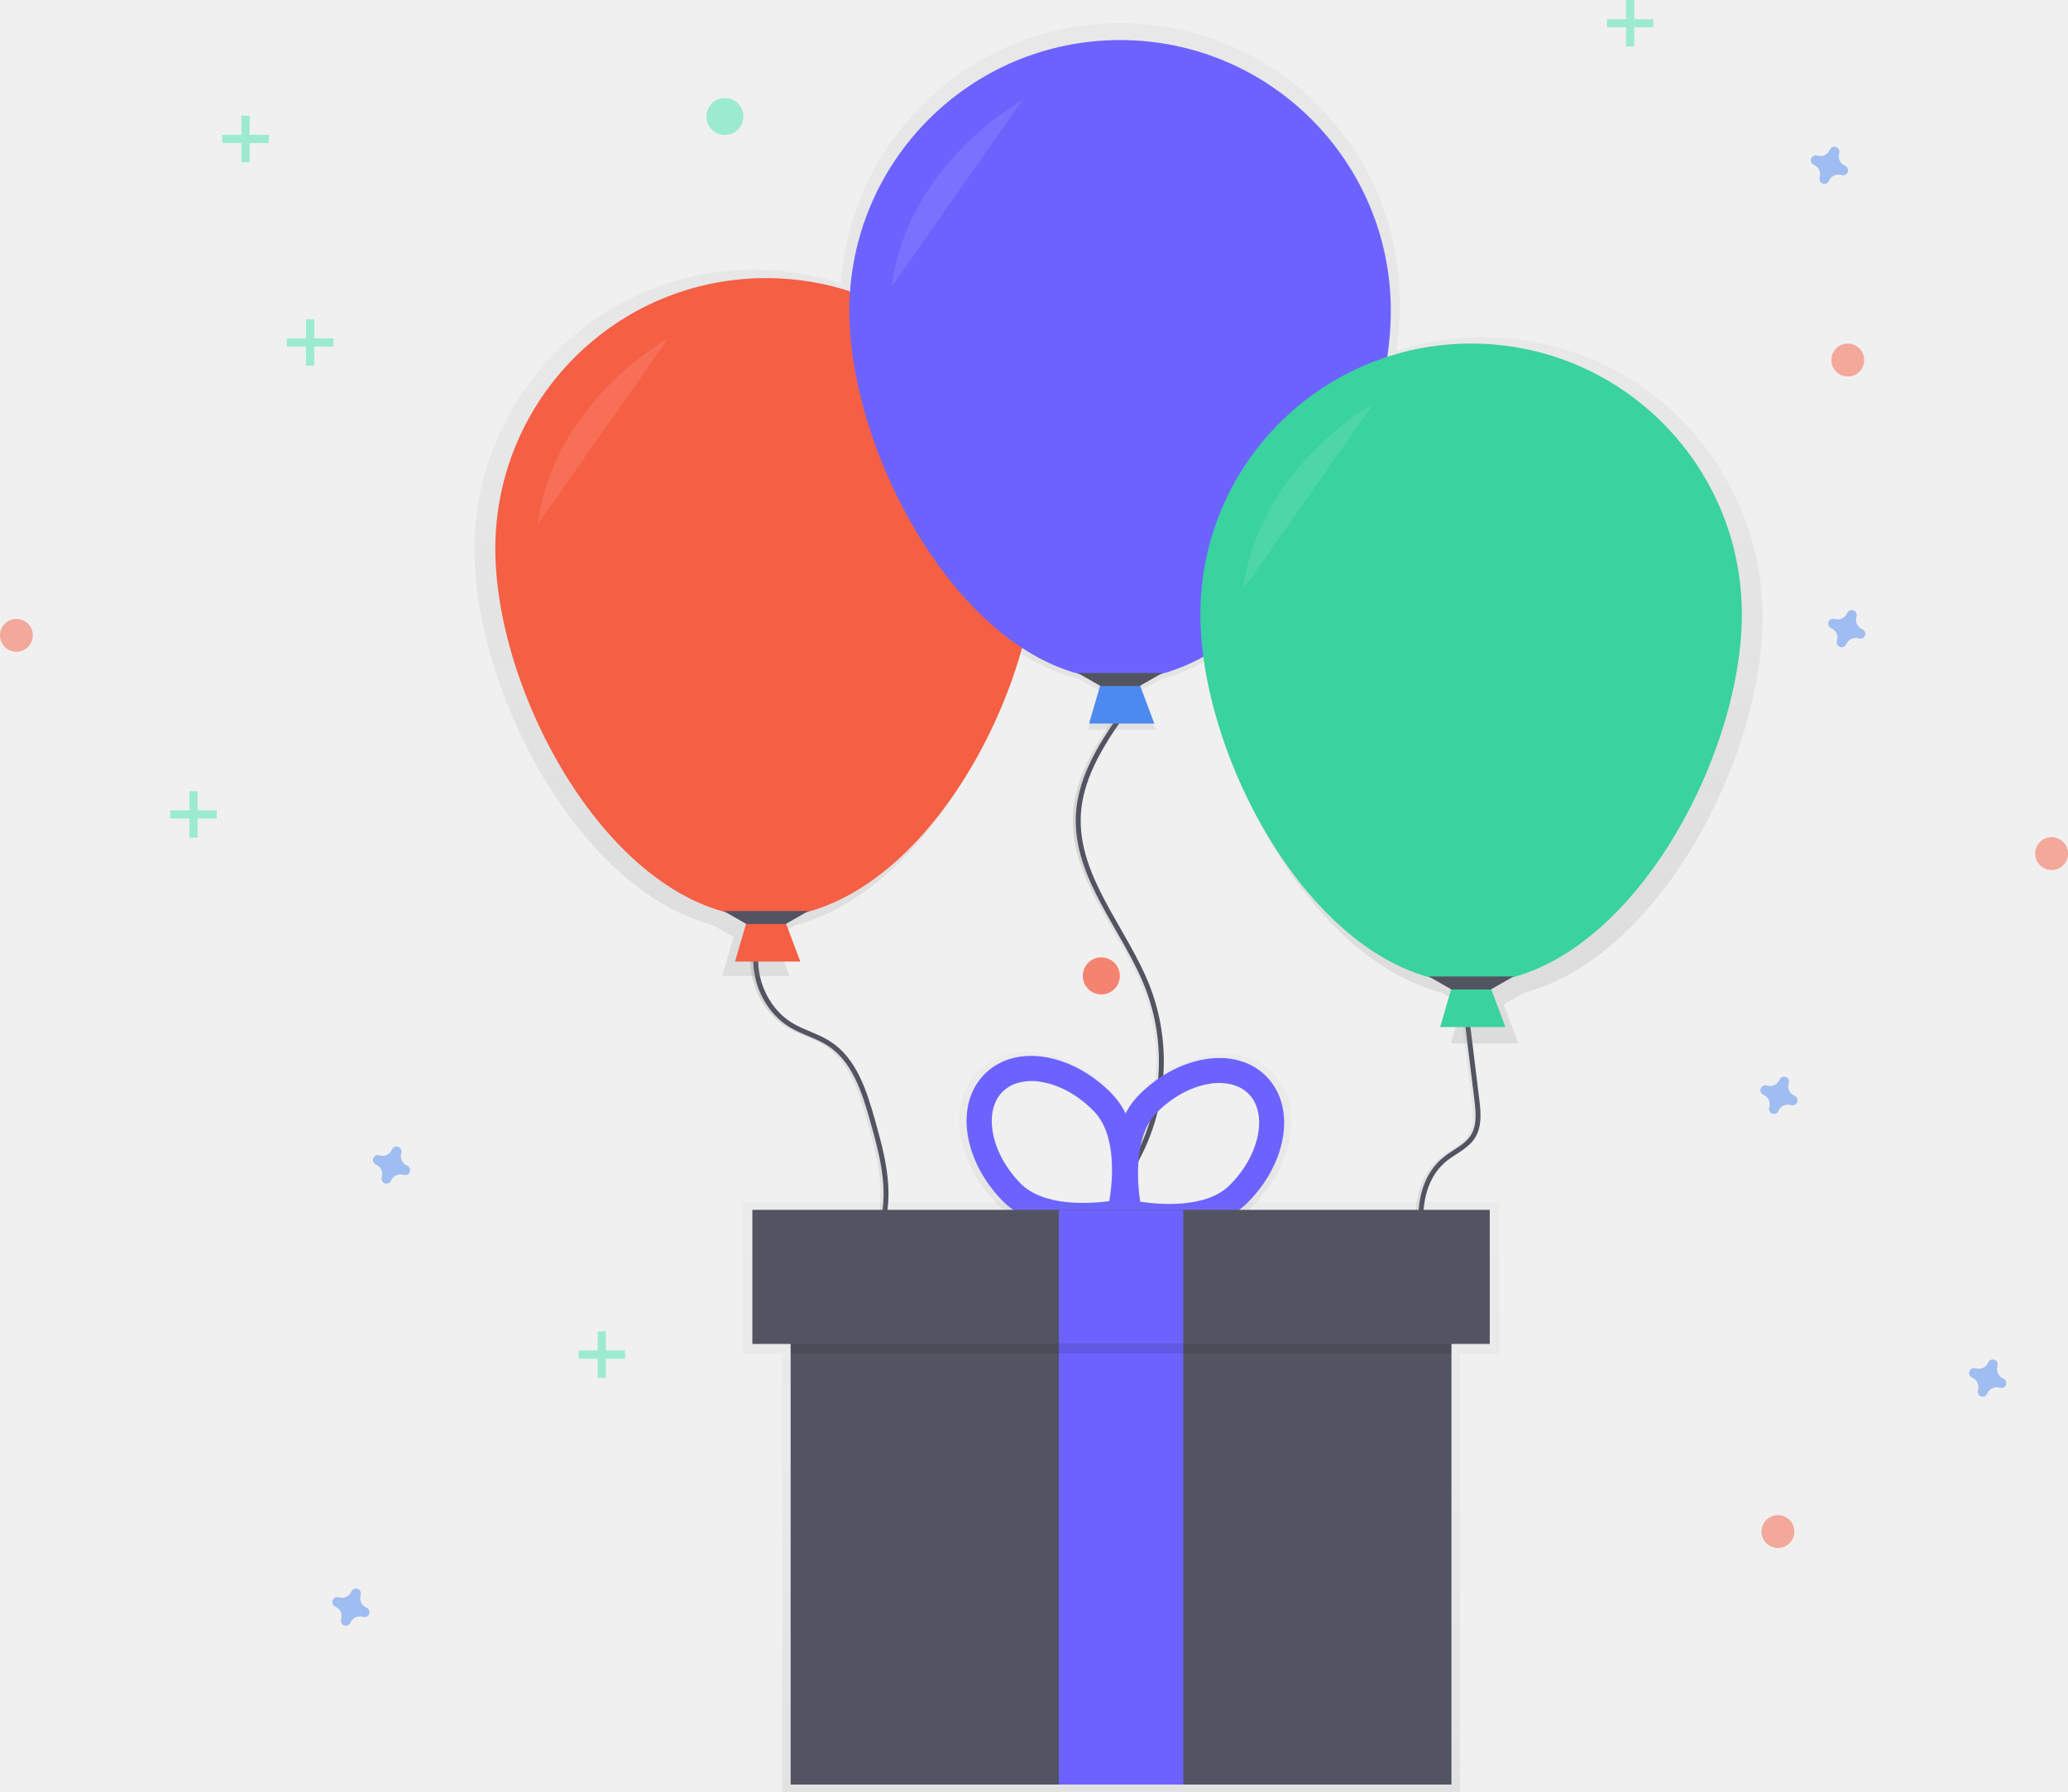
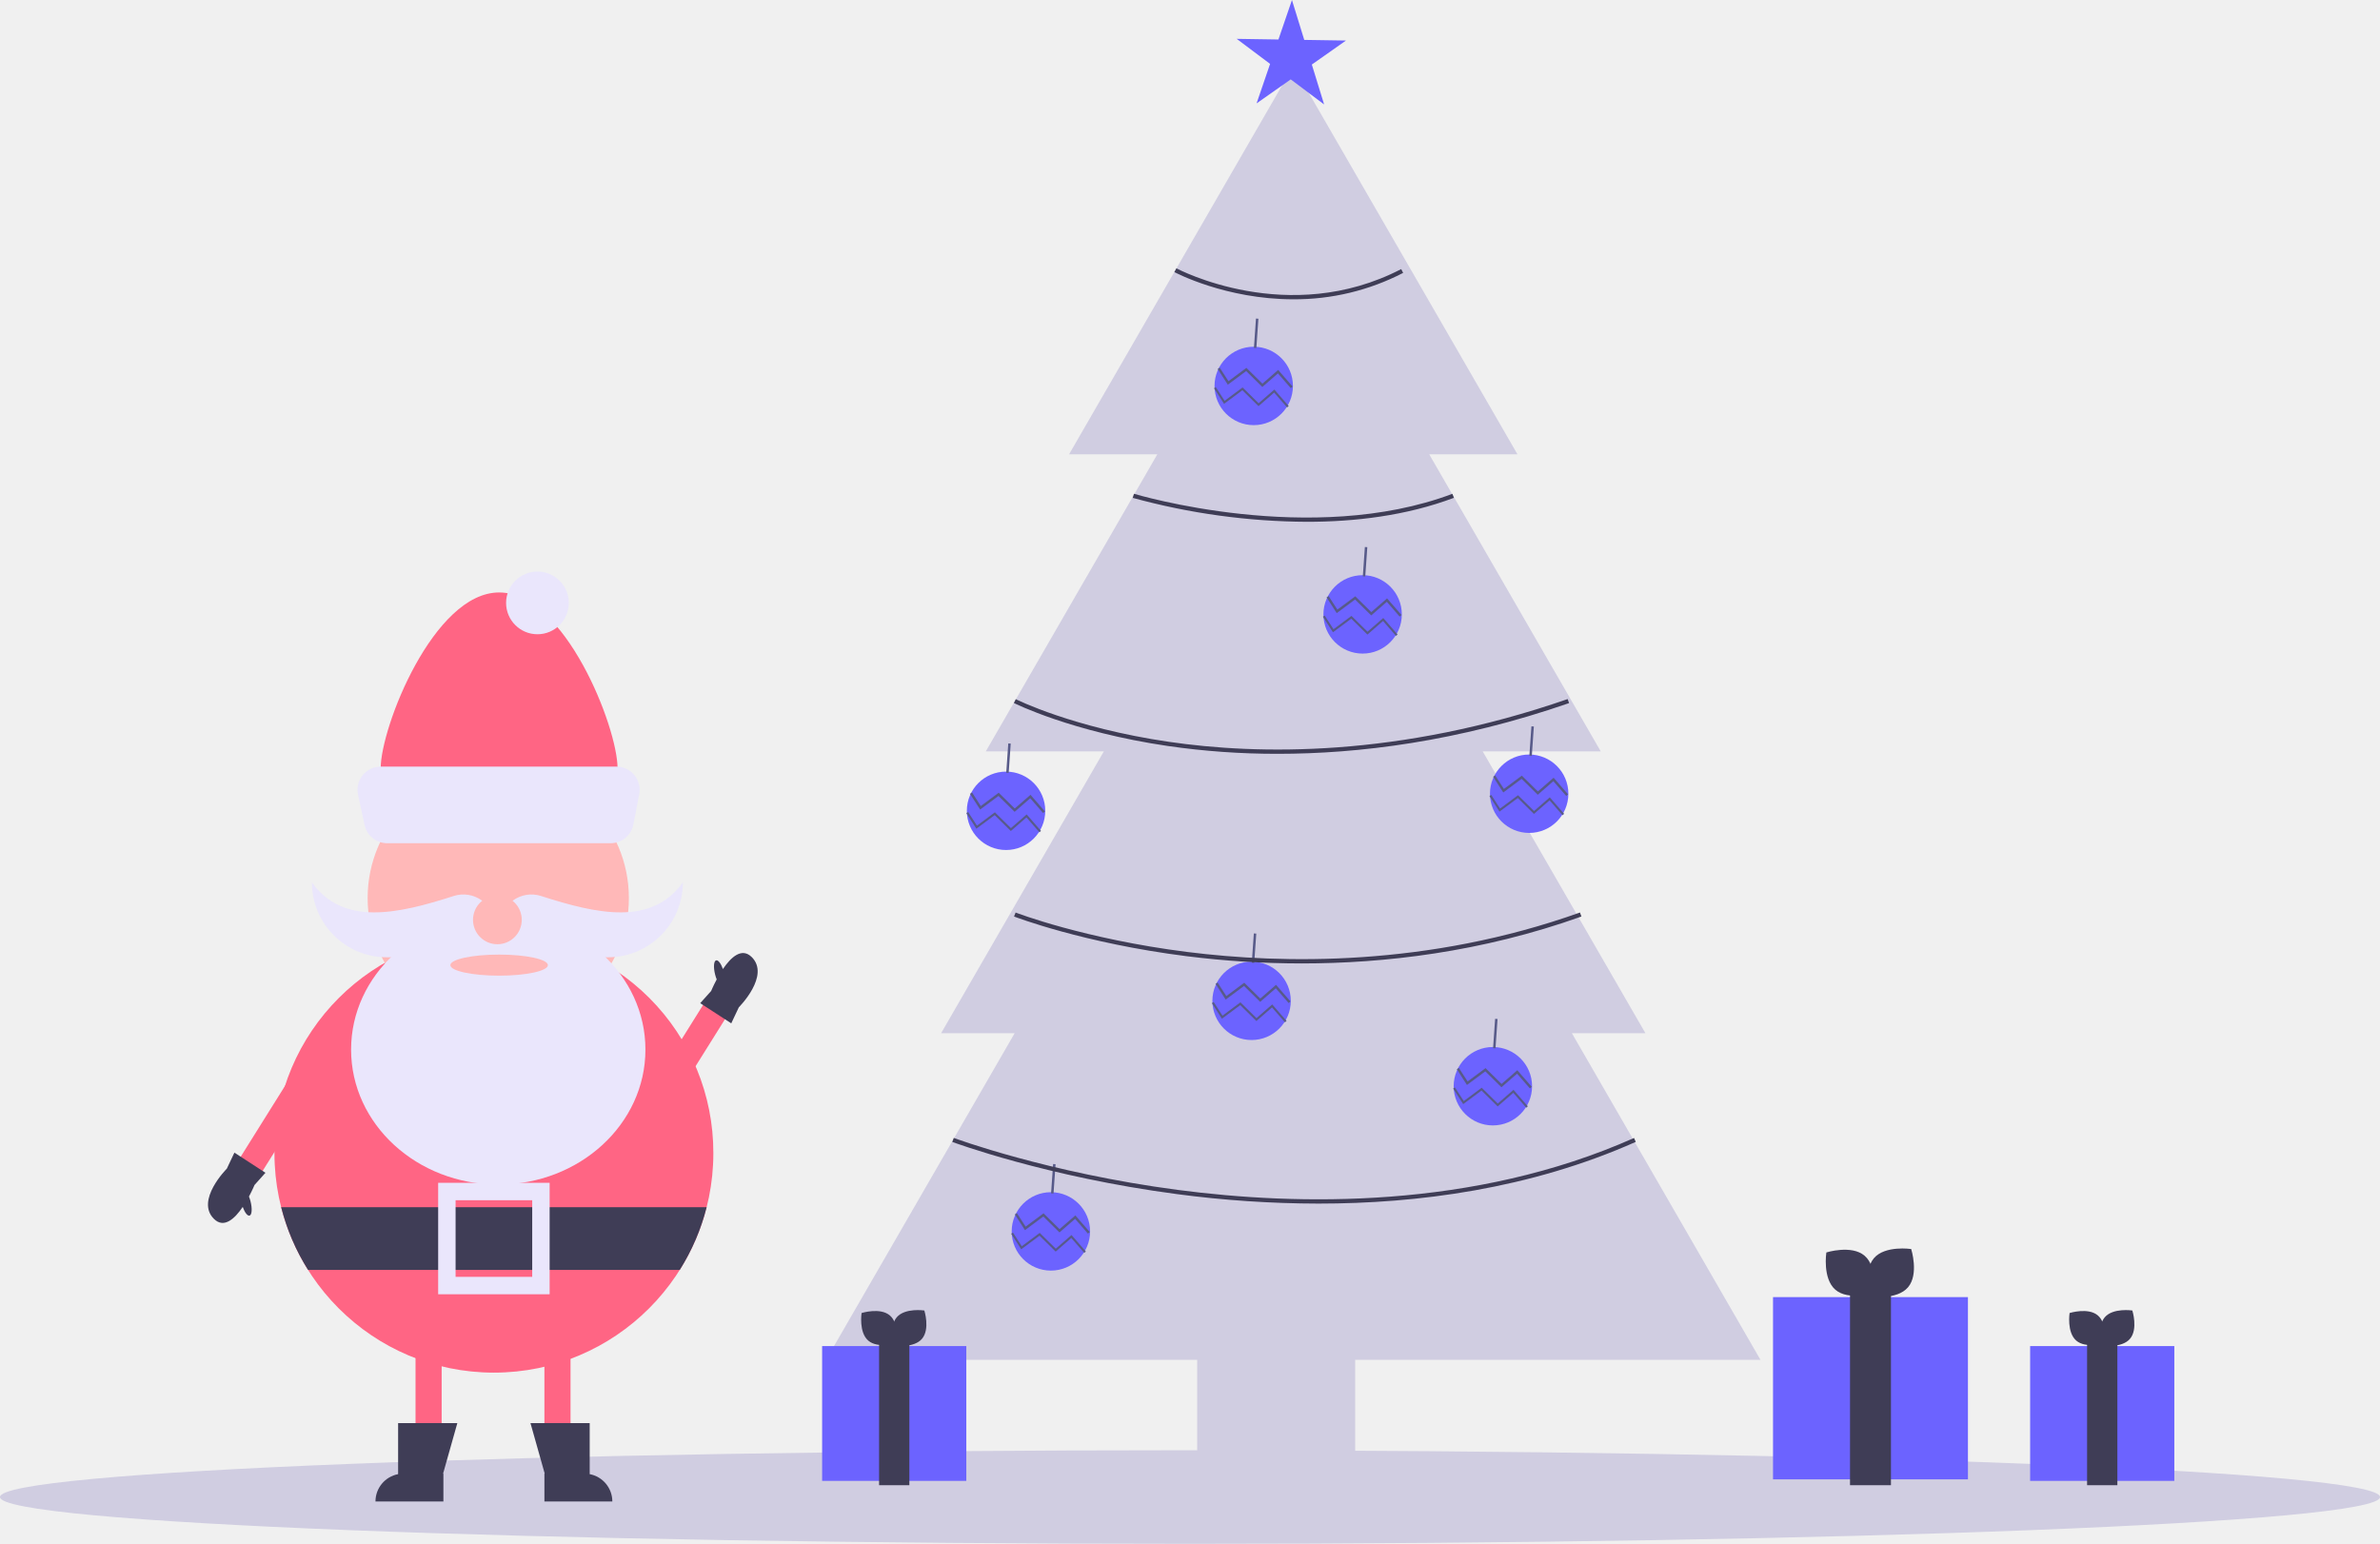
- <svg xmlns="http://www.w3.org/2000/svg" xmlns:xlink="http://www.w3.org/1999/xlink" id="683d3690-e1ab-45db-97b8-9484a1649262" data-name="Layer 1" width="839.2" height="727.08" viewBox="0 0 839.2 727.08">
-   <defs>
-     <linearGradient id="89bbdcf5-814f-445d-9d3e-b835a9e3988b" x1="484.88" y1="578.23" x2="600.81" y2="578.23" gradientUnits="userSpaceOnUse">
-       <stop offset="0" stop-color="gray" stop-opacity="0.25" />
-       <stop offset="0.54" stop-color="gray" stop-opacity="0.12" />
-       <stop offset="1" stop-color="gray" stop-opacity="0.1" />
-     </linearGradient>
-     <linearGradient id="1a6f3992-5825-4187-85b9-fb55ca803b83" x1="615.75" y1="530.72" x2="651.5" y2="530.72" xlink:href="#89bbdcf5-814f-445d-9d3e-b835a9e3988b" />
-     <linearGradient id="573de093-6af1-4ab3-932c-9e7f72f49645" x1="745.48" y1="595.56" x2="780.02" y2="595.56" xlink:href="#89bbdcf5-814f-445d-9d3e-b835a9e3988b" />
-     <linearGradient id="acf24d19-87bc-4cad-9346-f74a977c4433" x1="634.32" y1="509.85" x2="634.32" y2="96.02" xlink:href="#89bbdcf5-814f-445d-9d3e-b835a9e3988b" />
-     <linearGradient id="6f986e28-ee02-4c37-906f-8450bb16da28" x1="637.11" y1="586.77" x2="637.11" y2="513.3" xlink:href="#89bbdcf5-814f-445d-9d3e-b835a9e3988b" />
-     <linearGradient id="96b175d5-5e64-4663-918e-24aaa3155285" x1="454.92" y1="727.08" x2="454.92" y2="487.86" xlink:href="#89bbdcf5-814f-445d-9d3e-b835a9e3988b" />
-   </defs>
-   <g opacity="0.5">
-     <rect x="124.18" y="129.51" width="3.33" height="18.87" fill="#47e6b1" />
-     <rect x="304.58" y="215.97" width="3.33" height="18.87" transform="translate(351.25 -167.3) rotate(90)" fill="#47e6b1" />
-   </g>
-   <g opacity="0.5">
-     <rect x="242.55" y="540.19" width="3.33" height="18.87" fill="#47e6b1" />
-     <rect x="422.95" y="626.65" width="3.33" height="18.87" transform="translate(880.29 125.01) rotate(90)" fill="#47e6b1" />
-   </g>
-   <g opacity="0.5">
-     <rect x="76.86" y="321" width="3.33" height="18.87" fill="#47e6b1" />
-     <rect x="257.26" y="407.46" width="3.33" height="18.87" transform="translate(495.42 71.51) rotate(90)" fill="#47e6b1" />
-   </g>
-   <g opacity="0.5">
-     <rect x="659.86" width="3.33" height="18.87" fill="#47e6b1" />
-     <rect x="840.26" y="86.46" width="3.33" height="18.87" transform="translate(757.42 -832.49) rotate(90)" fill="#47e6b1" />
-   </g>
-   <g opacity="0.5">
-     <rect x="97.97" y="46.93" width="3.33" height="18.87" fill="#47e6b1" />
-     <rect x="278.37" y="133.39" width="3.33" height="18.87" transform="translate(242.45 -223.67) rotate(90)" fill="#47e6b1" />
-   </g>
-   <path d="M345.5,559.31a4.08,4.08,0,0,1-2.27-4.93,2,2,0,0,0,.09-.45h0a2,2,0,0,0-3.67-1.36h0a2,2,0,0,0-.23.4,4.08,4.08,0,0,1-4.93,2.27,2,2,0,0,0-.45-.09h0a2,2,0,0,0-1.36,3.67h0a2,2,0,0,0,.4.23,4.08,4.08,0,0,1,2.27,4.93,2,2,0,0,0-.09.45h0a2,2,0,0,0,3.67,1.36h0a2,2,0,0,0,.23-.4,4.08,4.08,0,0,1,4.93-2.27,2,2,0,0,0,.45.09h0a2,2,0,0,0,1.36-3.67h0A2,2,0,0,0,345.5,559.31Z" transform="translate(-180.4 -86.46)" fill="#4d8af0" opacity="0.5" />
-   <path d="M329,738.66a4.08,4.08,0,0,1-2.27-4.93,2,2,0,0,0,.09-.45h0a2,2,0,0,0-3.67-1.36h0a2,2,0,0,0-.23.4A4.08,4.08,0,0,1,318,734.6a2,2,0,0,0-.45-.09h0a2,2,0,0,0-1.36,3.67h0a2,2,0,0,0,.4.23,4.08,4.08,0,0,1,2.27,4.93,2,2,0,0,0-.09.45h0a2,2,0,0,0,3.67,1.36h0a2,2,0,0,0,.23-.4,4.08,4.08,0,0,1,4.93-2.27,2,2,0,0,0,.45.09h0a2,2,0,0,0,1.36-3.67h0A2,2,0,0,0,329,738.66Z" transform="translate(-180.4 -86.46)" fill="#4d8af0" opacity="0.5" />
-   <path d="M936,341.66a4.08,4.08,0,0,1-2.27-4.93,2,2,0,0,0,.09-.45h0a2,2,0,0,0-3.67-1.36h0a2,2,0,0,0-.23.4A4.08,4.08,0,0,1,925,337.6a2,2,0,0,0-.45-.09h0a2,2,0,0,0-1.36,3.67h0a2,2,0,0,0,.4.23,4.08,4.08,0,0,1,2.27,4.93,2,2,0,0,0-.09.45h0a2,2,0,0,0,3.67,1.36h0a2,2,0,0,0,.23-.4,4.08,4.08,0,0,1,4.93-2.27,2,2,0,0,0,.45.09h0a2,2,0,0,0,1.36-3.67h0A2,2,0,0,0,936,341.66Z" transform="translate(-180.4 -86.46)" fill="#4d8af0" opacity="0.5" />
-   <path d="M908.53,531a4.08,4.08,0,0,1-2.27-4.93,2,2,0,0,0,.09-.45h0a2,2,0,0,0-3.67-1.36h0a2,2,0,0,0-.23.4,4.08,4.08,0,0,1-4.93,2.27,2,2,0,0,0-.45-.09h0a2,2,0,0,0-1.36,3.67h0a2,2,0,0,0,.4.23,4.08,4.08,0,0,1,2.27,4.93,2,2,0,0,0-.09.45h0a2,2,0,0,0,3.67,1.36h0a2,2,0,0,0,.23-.4,4.08,4.08,0,0,1,4.93-2.27,2,2,0,0,0,.45.09h0a2,2,0,0,0,1.36-3.67h0A2,2,0,0,0,908.53,531Z" transform="translate(-180.4 -86.46)" fill="#4d8af0" opacity="0.5" />
-   <path d="M929,153.67a4.08,4.08,0,0,1-2.27-4.93,2,2,0,0,0,.09-.45h0a2,2,0,0,0-3.67-1.36h0a2,2,0,0,0-.23.4,4.08,4.08,0,0,1-4.93,2.27,2,2,0,0,0-.45-.09h0a2,2,0,0,0-1.36,3.67h0a2,2,0,0,0,.4.23,4.08,4.08,0,0,1,2.27,4.93,2,2,0,0,0-.09.45h0a2,2,0,0,0,3.67,1.36h0a2,2,0,0,0,.23-.4,4.08,4.08,0,0,1,4.93-2.27,2,2,0,0,0,.45.09h0a2,2,0,0,0,1.36-3.67h0A2,2,0,0,0,929,153.67Z" transform="translate(-180.4 -86.46)" fill="#4d8af0" opacity="0.5" />
-   <path d="M993.22,645.72a4.08,4.08,0,0,1-2.27-4.93,2,2,0,0,0,.09-.45h0a2,2,0,0,0-3.67-1.36h0a2,2,0,0,0-.23.4,4.08,4.08,0,0,1-4.93,2.27,2,2,0,0,0-.45-.09h0a2,2,0,0,0-1.36,3.67h0a2,2,0,0,0,.4.23,4.08,4.08,0,0,1,2.27,4.93,2,2,0,0,0-.09.45h0a2,2,0,0,0,3.67,1.36h0a2,2,0,0,0,.23-.4,4.08,4.08,0,0,1,4.93-2.27,2,2,0,0,0,.45.09h0a2,2,0,0,0,1.36-3.67h0A2,2,0,0,0,993.22,645.72Z" transform="translate(-180.4 -86.46)" fill="#4d8af0" opacity="0.5" />
-   <circle cx="6.66" cy="257.78" r="6.66" fill="#f55f44" opacity="0.5" />
-   <circle cx="749.83" cy="146.09" r="6.66" fill="#f55f44" opacity="0.5" />
-   <circle cx="446.92" cy="395.96" r="7.5" fill="#f55f44" opacity="0.5" />
-   <circle cx="446.92" cy="395.96" r="7.5" fill="#f55f44" opacity="0.5" />
-   <circle cx="832.55" cy="346.34" r="6.66" fill="#f55f44" opacity="0.5" />
-   <circle cx="294.17" cy="47.27" r="7.5" fill="#47e6b1" opacity="0.5" />
-   <circle cx="721.49" cy="621.41" r="6.66" fill="#f55f44" opacity="0.5" />
-   <path d="M487.1,468c-3.94,12.79,2,27.91,13.53,34.64,4.84,2.82,10.41,4.24,15.1,7.3,10.19,6.64,14.21,19.35,17.52,31.05,3.8,13.45,7.61,27.67,4.13,41.2-2.22,8.63-7.27,16.26-10.14,24.7a51.54,51.54,0,0,0-2.45,22c.42,3.94,1.4,8,4.1,10.94,3.9,4.2,10.18,4.83,15.82,5.84a76.78,76.78,0,0,1,55.2,42.74" transform="translate(-180.4 -86.46)" fill="none" stroke-miterlimit="10" stroke-width="2" stroke="url(#89bbdcf5-814f-445d-9d3e-b835a9e3988b)" />
-   <path d="M488.31,468c-3.94,12.79,2,27.91,13.53,34.64,4.84,2.82,10.41,4.24,15.1,7.3,10.19,6.64,14.21,19.35,17.52,31.05,3.8,13.45,7.61,27.67,4.13,41.2-2.22,8.63-7.27,16.26-10.14,24.7a51.54,51.54,0,0,0-2.45,22c.42,3.94,1.4,8,4.1,10.94,3.9,4.2,10.18,4.83,15.82,5.84a76.78,76.78,0,0,1,55.2,42.74" transform="translate(-180.4 -86.46)" fill="none" stroke="#535461" stroke-miterlimit="10" stroke-width="2" />
-   <path d="M637.45,372.4c-9.72,13.55-19.81,28.12-20.64,44.78-1.27,25.59,19.2,46.52,28.34,70.46a83.74,83.74,0,0,1-2.81,65.5c-4.46,9.22-10.82,18.38-10,28.59.47,6.23,3.59,11.9,6.1,17.63a99.4,99.4,0,0,1-5.77,89.75" transform="translate(-180.4 -86.46)" fill="none" stroke-miterlimit="10" stroke-width="2" stroke="url(#1a6f3992-5825-4187-85b9-fb55ca803b83)" />
-   <path d="M638.65,372.4C628.94,386,618.85,400.53,618,417.18c-1.27,25.59,19.2,46.52,28.34,70.46a83.74,83.74,0,0,1-2.81,65.5c-4.46,9.22-10.82,18.38-10,28.59.47,6.23,3.59,11.9,6.1,17.63a99.4,99.4,0,0,1-5.77,89.75" transform="translate(-180.4 -86.46)" fill="none" stroke="#535461" stroke-miterlimit="10" stroke-width="2" />
-   <path d="M773.83,494.28l4.7,38.31c.62,5.09,1.15,10.64-1.58,15-2.59,4.11-7.45,6.07-11.23,9.11-12.41,10-11.28,29.11-7,44.45s10.44,31.82,4.49,46.58c-2.46,6.09-6.8,11.22-10,16.94a51.87,51.87,0,0,0-6.2,32.18" transform="translate(-180.4 -86.46)" fill="none" stroke-miterlimit="10" stroke-width="2" stroke="url(#573de093-6af1-4ab3-932c-9e7f72f49645)" />
-   <path d="M775,494.28l4.7,38.31c.62,5.09,1.15,10.64-1.58,15-2.59,4.11-7.45,6.07-11.23,9.11-12.41,10-11.28,29.11-7,44.45s10.44,31.82,4.49,46.58c-2.46,6.09-6.8,11.22-10,16.94a51.87,51.87,0,0,0-6.2,32.18" transform="translate(-180.4 -86.46)" fill="none" stroke="#535461" stroke-miterlimit="10" stroke-width="2" />
-   <g opacity="0.7">
-     <path d="M895.7,336.82A113.6,113.6,0,0,0,747,228.83a136.45,136.45,0,0,0,1.45-19.27,113.53,113.53,0,0,0-226.78-8.14,113.6,113.6,0,0,0-148.76,108c0,57,42,138,96.65,152.35l8.51,4.86-4.62,15.83h27.36l-5.94-15.85,8.47-4.84c42.26-11.09,76.91-62,90.48-110.83a83,83,0,0,0,24.22,11l8.51,4.86L622,382.59h27.36l-5.94-15.85,8.47-4.84a79.21,79.21,0,0,0,18-7.31c7.31,54.78,46.2,121.66,95.41,134.57l8.51,4.86-4.62,15.83h27.36L790.59,494l8.47-4.84C853.75,474.81,895.7,393.78,895.7,336.82Z" transform="translate(-180.4 -86.46)" fill="url(#acf24d19-87bc-4cad-9346-f74a977c4433)" />
-   </g>
-   <polygon points="324.76 390.14 298.28 390.14 302.92 374.26 318.8 374.26 324.76 390.14" fill="#f55f44" />
-   <path d="M601.12,309.16c0,60.68-49.19,149.57-109.86,149.57s-109.86-88.9-109.86-149.57a109.86,109.86,0,0,1,219.73,0Z" transform="translate(-180.4 -86.46)" fill="#f55f44" />
-   <polygon points="318.8 374.92 302.92 374.92 293.65 369.63 328.07 369.63 318.8 374.92" fill="#535461" />
-   <path d="M451.55,223.78s-46.33,25.15-52.95,75.45" transform="translate(-180.4 -86.46)" fill="#fff" opacity="0.1" />
-   <polygon points="468.43 293.56 441.95 293.56 446.59 277.68 462.47 277.68 468.43 293.56" fill="#4d8af0" />
-   <path d="M744.79,212.58c0,60.68-49.19,149.57-109.86,149.57s-109.86-88.9-109.86-149.57a109.86,109.86,0,0,1,219.73,0Z" transform="translate(-180.4 -86.46)" fill="#6c63ff" />
-   <polygon points="462.47 278.34 446.59 278.34 437.32 273.04 471.74 273.04 462.47 278.34" fill="#535461" />
-   <path d="M595.22,127.2s-46.33,25.15-52.95,75.45" transform="translate(-180.4 -86.46)" fill="#fff" opacity="0.1" />
-   <polygon points="610.89 416.71 584.41 416.71 589.05 400.82 604.93 400.82 610.89 416.71" fill="#3ad29f" />
-   <path d="M887.25,335.72c0,60.68-49.19,149.57-109.86,149.57S667.52,396.4,667.52,335.72a109.86,109.86,0,1,1,219.73,0Z" transform="translate(-180.4 -86.46)" fill="#3ad29f" />
-   <polygon points="604.93 401.48 589.05 401.48 579.78 396.19 614.2 396.19 604.93 401.48" fill="#535461" />
-   <path d="M737.68,250.34s-46.33,25.15-52.95,75.45" transform="translate(-180.4 -86.46)" fill="#fff" opacity="0.1" />
-   <g opacity="0.5">
-     <path d="M696.81,521.89c-6.37-6.39-15.66-8.93-26.16-7.16-9.82,1.66-19.65,7-27.67,15a32.34,32.34,0,0,0-5.79,7.94,32.41,32.41,0,0,0-5.74-8.23h0C623.57,521.29,613.83,515.8,604,514c-10.46-2-19.79.43-26.28,6.71s-9.15,15.53-7.53,26.05c1.52,9.84,6.7,19.75,14.59,27.88,16.58,17.11,49.67,10.43,51.07,10.13l.41-.09,1.27.29c1.4.32,34.37,7.57,51.24-9.25,8-8,13.37-17.81,15.07-27.63C705.69,537.58,703.18,528.29,696.81,521.89Zm-66.52,53c-8,1.08-27.93,2.54-37.82-7.67-6.36-6.57-10.52-14.41-11.71-22.1-1.08-7,.48-13,4.42-16.78a14.78,14.78,0,0,1,5.39-3.3,22.24,22.24,0,0,1,11.52-.58c7.64,1.43,15.36,5.83,21.72,12.4C633.7,547,631.62,566.92,630.29,574.88Zm63.11-28.61c-1.32,7.66-5.61,15.44-12.09,21.89-10.07,10-30,8.23-37.95,7-1.19-8-2.93-27.89,7.14-37.93,6.48-6.45,14.27-10.72,21.93-12a22.24,22.24,0,0,1,11.51.78,14.78,14.78,0,0,1,5.34,3.4C693.14,533.29,694.6,539.27,693.4,546.27Z" transform="translate(-180.4 -86.46)" fill="url(#6f986e28-ee02-4c37-906f-8450bb16da28)" />
-   </g>
-   <path d="M639.1,582.59l-3.15.66c-1.34.28-33,6.67-48.87-9.7-7.54-7.78-12.5-17.26-14-26.68-1.56-10.07,1-18.92,7.2-24.93s15.13-8.29,25.14-6.42c9.37,1.75,18.69,7,26.23,14.79h0c15.86,16.37,8.48,47.82,8.16,49.15ZM592.57,526.1a14.14,14.14,0,0,0-5.16,3.16c-3.76,3.65-5.26,9.35-4.23,16.06,1.14,7.35,5.12,14.86,11.21,21.15,9.47,9.77,28.54,8.37,36.19,7.34,1.27-7.61,3.27-26.63-6.2-36.4h0c-6.09-6.28-13.47-10.5-20.79-11.86A21.28,21.28,0,0,0,592.57,526.1Z" transform="translate(-180.4 -86.46)" fill="#6c63ff" />
-   <path d="M634.42,582.73l-.7-3.14c-.3-1.34-7.14-32.91,9-49h0c7.68-7.65,17.08-12.74,26.48-14.33,10-1.7,18.93.73,25,6.85s8.5,15,6.77,25c-1.62,9.39-6.74,18.78-14.42,26.43-16.14,16.09-47.69,9.15-49,8.85ZM681.92,527a21.28,21.28,0,0,0-11-.75c-7.34,1.24-14.79,5.33-21,11.5h0c-9.64,9.61-8,28.65-6.83,36.29,7.63,1.16,26.68,2.89,36.31-6.71,6.2-6.18,10.3-13.62,11.57-21,1.15-6.69-.25-12.42-3.95-16.13A14.14,14.14,0,0,0,681.92,527Z" transform="translate(-180.4 -86.46)" fill="#6c63ff" />
-   <g opacity="0.5">
-     <polygon points="608.43 487.86 301.42 487.86 301.42 549.29 317.37 549.29 317.37 727.08 592.48 727.08 592.48 549.29 608.43 549.29 608.43 487.86" fill="url(#96b175d5-5e64-4663-918e-24aaa3155285)" />
-   </g>
-   <rect x="320.85" y="506.43" width="268.15" height="217.63" fill="#535461" />
-   <rect x="429.66" y="545.29" width="50.52" height="178.76" fill="#6c63ff" />
-   <rect x="320.85" y="494.77" width="268.15" height="54.41" opacity="0.1" />
-   <rect x="305.31" y="490.88" width="299.24" height="54.41" fill="#535461" />
-   <rect x="429.66" y="490.88" width="50.52" height="54.41" fill="#6c63ff" />
+ <svg xmlns="http://www.w3.org/2000/svg" id="e099efed-a71e-40e7-a332-5886ff88a654" data-name="Layer 1" width="1068" height="692.842" viewBox="0 0 1068 692.842">
+   <ellipse cx="534" cy="671.842" rx="534" ry="21" fill="#d0cde1" />
+   <path d="M386.107,621.115a98.473,98.473,0,1,1-98.473-98.473A98.213,98.213,0,0,1,386.107,621.115Z" transform="translate(-66 -103.5788)" fill="#ff6584" />
+   <path d="M343.123,448.397c0,18.56-23.793,33.606-53.144,33.606s-53.144-15.046-53.144-33.606,23.793-78.934,53.144-78.934S343.123,429.837,343.123,448.397Z" transform="translate(-66 -103.5788)" fill="#ff6584" />
+   <circle cx="223.588" cy="403.042" r="58.615" fill="#ffb8b8" />
+   <ellipse cx="223.588" cy="471.035" rx="66.039" ry="60.569" fill="#eae6fc" />
+   <path d="M338.824,533.193H304.465A14.096,14.096,0,0,1,290.369,519.097v0a14.093,14.093,0,0,1,18.407-13.417c25.397,8.173,49.613,13.464,63.654-6.092v0A33.606,33.606,0,0,1,338.824,533.193Z" transform="translate(-66 -103.5788)" fill="#eae6fc" />
+   <path d="M239.57,533.193h34.359A14.096,14.096,0,0,0,288.025,519.097v0a14.093,14.093,0,0,0-18.407-13.417c-25.397,8.173-49.613,13.464-63.654-6.092v0A33.606,33.606,0,0,0,239.57,533.193Z" transform="translate(-66 -103.5788)" fill="#eae6fc" />
+   <circle cx="223.197" cy="412.811" r="10.941" fill="#ffb8b8" />
+   <path d="M340.003,482.003H239.765a10.409,10.409,0,0,1-10.175-8.212l-2.93-13.569a10.409,10.409,0,0,1,10.175-12.606H342.624a10.409,10.409,0,0,1,10.22,12.383l-2.621,13.569A10.409,10.409,0,0,1,340.003,482.003Z" transform="translate(-66 -103.5788)" fill="#eae6fc" />
+   <circle cx="241.172" cy="270.573" r="14.068" fill="#eae6fc" />
+   <ellipse cx="223.979" cy="433.131" rx="21.883" ry="4.731" fill="#ffb8b8" />
+   <path d="M383.098,645.343a97.604,97.604,0,0,1-12.051,28.135H204.221a97.605,97.605,0,0,1-12.051-28.135Z" transform="translate(-66 -103.5788)" fill="#3f3d56" />
+   <path d="M312.643,684.419H262.625v-50.018h50.018Zm-42.203-7.815h34.387V642.217h-34.387Z" transform="translate(-66 -103.5788)" fill="#eae6fc" />
+   <rect x="186.465" y="607.412" width="11.723" height="48.455" fill="#ff6584" />
+   <rect x="244.298" y="607.412" width="11.723" height="48.455" fill="#ff6584" />
+   <rect x="371.359" y="548.254" width="11.723" height="48.455" transform="translate(295.0237 -216.4936) rotate(32.02803)" fill="#ff6584" />
+   <path d="M330.618,765.144V742.252h-26.572l6.393,22.664h-.14v12.504h30.48v0A12.503,12.503,0,0,0,330.618,765.144Z" transform="translate(-66 -103.5788)" fill="#3f3d56" />
+   <path d="M244.65,765.144V742.252h26.572l-6.393,22.664h.14v12.504H234.49v0A12.503,12.503,0,0,1,244.65,765.144Z" transform="translate(-66 -103.5788)" fill="#3f3d56" />
+   <path d="M403.306,533.073c-4.498-4.428-9.343.134-12.901,5.391-.879-2.473-2.128-4.141-3.043-3.905-1.091.282-1.29,3.163-.444,6.435a17.284,17.284,0,0,0,.697,2.128c-1.552,2.896-2.495,5.183-2.495,5.183l-4.904,5.481,13.923,9.043,3.406-7.2S411.782,541.417,403.306,533.073Z" transform="translate(-66 -103.5788)" fill="#3f3d56" />
+   <rect x="182.249" y="586.977" width="11.723" height="48.455" transform="translate(-42.55406 1125.559) rotate(-147.972)" fill="#ff6584" />
+   <path d="M162.025,650.613c4.498,4.428,9.343-.134,12.901-5.391.879,2.473,2.128,4.141,3.043,3.905,1.091-.282,1.29-3.163.444-6.435a17.288,17.288,0,0,0-.697-2.128c1.552-2.896,2.495-5.183,2.495-5.183l4.904-5.481L171.19,620.857l-3.406,7.2S153.549,642.269,162.025,650.613Z" transform="translate(-66 -103.5788)" fill="#3f3d56" />
+   <polygon points="790 610.27 705.362 463.673 738.364 463.673 665.343 337.198 718.315 337.198 641.348 203.886 680.948 203.886 580.342 29.632 479.737 203.886 519.336 203.886 442.369 337.198 495.341 337.198 422.321 463.673 455.322 463.673 370.684 610.27 537.225 610.27 537.225 665.842 608.128 665.842 608.128 610.27 790 610.27" fill="#d0cde1" />
+   <circle cx="686.199" cy="356.209" r="17.593" fill="#6c63ff" />
+   <polygon points="674.577 355.65 670.021 348.593 670.945 347.996 674.863 354.066 682.907 348.09 690.099 355.179 697.17 349.03 703.653 356.484 702.824 357.206 697.062 350.581 690.053 356.677 682.806 349.534 674.577 355.65" fill="#575a89" />
+   <polygon points="701.169 365.858 695.361 359.18 688.348 365.279 681.105 358.14 672.887 364.246 668.373 357.252 669.178 356.733 673.136 362.867 681.192 356.881 688.389 363.974 695.455 357.828 701.892 365.229 701.169 365.858" fill="#575a89" />
+   <rect x="746.696" y="435.617" width="13.194" height="1.1" transform="translate(199.8346 1053.751) rotate(-86.01531)" fill="#575a89" />
+   <circle cx="451.453" cy="363.874" r="17.593" fill="#6c63ff" />
+   <polygon points="439.83 363.315 435.275 356.258 436.199 355.661 440.117 361.732 448.161 355.755 455.353 362.844 462.424 356.695 468.907 364.149 468.078 364.871 462.316 358.246 455.307 364.342 448.06 357.199 439.83 363.315" fill="#575a89" />
+   <polygon points="466.423 373.523 460.615 366.845 453.601 372.944 446.358 365.805 438.141 371.911 433.627 364.917 434.432 364.398 438.39 370.532 446.446 364.546 453.643 371.639 460.709 365.493 467.146 372.894 466.423 373.523" fill="#575a89" />
+   <rect x="511.95" y="443.282" width="13.194" height="1.1" transform="matrix(0.06949, -0.99758, 0.99758, 0.06949, -26.24581, 826.7047)" fill="#575a89" />
+   <circle cx="562.598" cy="173.203" r="17.593" fill="#6c63ff" />
+   <polygon points="550.975 172.644 546.42 165.586 547.344 164.99 551.262 171.06 559.306 165.084 566.498 172.173 573.569 166.023 580.052 173.478 579.223 174.199 573.461 167.574 566.452 173.67 559.205 166.527 550.975 172.644" fill="#575a89" />
+   <polygon points="577.568 182.852 571.76 176.174 564.746 182.272 557.504 175.134 549.286 181.24 544.772 174.246 545.577 173.726 549.535 179.86 557.591 173.874 564.788 180.968 571.854 174.822 578.291 182.223 577.568 182.852" fill="#575a89" />
+   <rect x="623.095" y="252.611" width="13.194" height="1.1" transform="translate(267.3864 760.1595) rotate(-86.01531)" fill="#575a89" />
+   <circle cx="669.91" cy="487.475" r="17.593" fill="#6c63ff" />
+   <polygon points="658.288 486.916 653.733 479.859 654.657 479.262 658.575 485.333 666.618 479.356 673.811 486.446 680.881 480.296 687.365 487.75 686.535 488.472 680.773 481.847 673.765 487.943 666.518 480.8 658.288 486.916" fill="#575a89" />
+   <polygon points="684.881 497.124 679.072 490.446 672.059 496.545 664.816 489.406 656.598 495.513 652.084 488.518 652.889 487.999 656.848 494.133 664.904 488.147 672.1 495.24 679.166 489.094 685.604 496.495 684.881 497.124" fill="#575a89" />
+   <rect x="730.408" y="566.883" width="13.194" height="1.1" transform="translate(53.72903 1159.646) rotate(-86.01531)" fill="#575a89" />
+   <circle cx="471.574" cy="552.629" r="17.593" fill="#6c63ff" />
+   <polygon points="459.951 552.07 455.396 545.013 456.32 544.416 460.238 550.487 468.282 544.51 475.474 551.6 482.545 545.45 489.028 552.904 488.199 553.626 482.437 547.001 475.428 553.097 468.181 545.954 459.951 552.07" fill="#575a89" />
+   <polygon points="486.544 562.278 480.736 555.6 473.722 561.699 466.479 554.56 458.262 560.667 453.748 553.672 454.553 553.153 458.511 559.287 466.567 553.301 473.764 560.394 480.83 554.248 487.267 561.649 486.544 562.278" fill="#575a89" />
+   <rect x="532.071" y="632.037" width="13.194" height="1.1" transform="matrix(0.06949, -0.99758, 0.99758, 0.06949, -195.8218, 1022.416)" fill="#575a89" />
+   <circle cx="611.463" cy="275.724" r="17.593" fill="#6c63ff" />
+   <polygon points="599.841 275.166 595.285 268.108 596.21 267.512 600.128 273.582 608.171 267.605 615.364 274.695 622.434 268.545 628.918 276 628.088 276.721 622.326 270.096 615.318 276.192 608.071 269.049 599.841 275.166" fill="#575a89" />
+   <polygon points="626.434 285.374 620.625 278.695 613.612 284.794 606.369 277.655 598.151 283.762 593.637 276.768 594.442 276.248 598.401 282.382 606.457 276.396 613.653 283.49 620.719 277.343 627.157 284.745 626.434 285.374" fill="#575a89" />
+   <rect x="671.96" y="355.133" width="13.194" height="1.1" transform="translate(210.5823 904.3045) rotate(-86.01531)" fill="#575a89" />
+   <circle cx="561.64" cy="449.149" r="17.593" fill="#6c63ff" />
+   <polygon points="550.017 448.59 545.462 441.533 546.386 440.936 550.304 447.007 558.348 441.03 565.54 448.12 572.611 441.97 579.094 449.424 578.265 450.146 572.503 443.521 565.494 449.617 558.247 442.474 550.017 448.59" fill="#575a89" />
+   <polygon points="576.61 458.798 570.802 452.12 563.788 458.219 556.545 451.08 548.328 457.187 543.814 450.192 544.619 449.673 548.577 455.807 556.633 449.821 563.83 456.914 570.896 450.768 577.333 458.169 576.61 458.798" fill="#575a89" />
+   <rect x="622.137" y="528.557" width="13.194" height="1.1" transform="translate(-8.7847 1015.975) rotate(-86.01531)" fill="#575a89" />
+   <polygon points="594.184 46.87 579.201 35.627 563.878 46.402 569.941 28.678 554.958 17.435 573.688 17.724 579.751 0 585.264 17.903 603.994 18.192 588.671 28.967 594.184 46.87" fill="#6c63ff" />
+   <path d="M646.393,237.9c-30.401,0-53.071-12.039-53.408-12.222l.915-1.684c.496.269,50.193,26.622,100.868.348l.881,1.701A105.993,105.993,0,0,1,646.393,237.9Z" transform="translate(-66 -103.5788)" fill="#3f3d56" />
+   <path d="M652.484,337.755a300.981,300.981,0,0,1-78.184-10.745l.561-1.832c.79.241,79.623,23.872,142.886.02l.676,1.793C697.013,335.063,673.843,337.755,652.484,337.755Z" transform="translate(-66 -103.5788)" fill="#3f3d56" />
+   <path d="M639.375,441.877a340.209,340.209,0,0,1-49.31-3.511c-43.29-6.351-68.85-19.17-69.103-19.3l.868-1.708c.251.128,25.596,12.828,68.605,19.125,39.692,5.813,102.97,7.201,179.044-19.176l.627,1.811C719.998,436.492,675.398,441.877,639.375,441.877Z" transform="translate(-66 -103.5788)" fill="#3f3d56" />
+   <path d="M650.157,535.949a413.705,413.705,0,0,1-51.642-3.244c-46.487-5.866-77.163-17.696-77.468-17.815l.697-1.785c.303.118,30.804,11.875,77.072,17.707,42.68,5.377,107.889,6.671,176.183-17.716l.644,1.804C730.644,530.97,686.983,535.949,650.157,535.949Z" transform="translate(-66 -103.5788)" fill="#3f3d56" />
+   <path d="M657.639,643.729a488.25,488.25,0,0,1-63.568-4.265c-58.442-7.71-100.328-23.251-100.745-23.407l.673-1.795c.415.155,42.133,15.631,100.37,23.309,53.704,7.08,132.845,8.786,204.887-23.287l.778,1.75C752.546,637.177,702.013,643.729,657.639,643.729Z" transform="translate(-66 -103.5788)" fill="#3f3d56" />
+   <rect x="795.625" y="582.123" width="87.471" height="81.785" fill="#6c63ff" />
+   <rect x="830.176" y="579.936" width="18.369" height="86.596" fill="#3f3d56" />
+   <path d="M902.727,667.135c5.865,5.034,4.069,16.748,4.069,16.748s-11.306,3.553-17.172-1.481-4.069-16.748-4.069-16.748S896.861,662.101,902.727,667.135Z" transform="translate(-66 -103.5788)" fill="#3f3d56" />
+   <path d="M922.198,681.295c-5.016,5.881-16.735,4.121-16.735,4.121s-3.588-11.295,1.428-17.176,16.735-4.121,16.735-4.121S927.214,675.414,922.198,681.295Z" transform="translate(-66 -103.5788)" fill="#3f3d56" />
+   <rect x="911" y="604.092" width="64.705" height="60.5" fill="#6c63ff" />
+   <rect x="936.559" y="602.474" width="13.588" height="64.058" fill="#3f3d56" />
+   <path d="M1007.405,693.936c4.339,3.724,3.01,12.389,3.01,12.389s-8.364,2.628-12.702-1.096-3.01-12.389-3.01-12.389S1003.066,690.212,1007.405,693.936Z" transform="translate(-66 -103.5788)" fill="#3f3d56" />
+   <path d="M1021.809,704.411c-3.71,4.35-12.38,3.049-12.38,3.049s-2.654-8.355,1.056-12.706,12.38-3.049,12.38-3.049S1025.519,700.06,1021.809,704.411Z" transform="translate(-66 -103.5788)" fill="#3f3d56" />
+   <rect x="368.921" y="604.092" width="64.705" height="60.5" fill="#6c63ff" />
+   <rect x="394.48" y="602.474" width="13.588" height="64.058" fill="#3f3d56" />
+   <path d="M465.326,693.936c4.339,3.724,3.01,12.389,3.01,12.389s-8.364,2.628-12.702-1.096-3.01-12.389-3.01-12.389S460.987,690.212,465.326,693.936Z" transform="translate(-66 -103.5788)" fill="#3f3d56" />
+   <path d="M479.73,704.411c-3.71,4.35-12.38,3.049-12.38,3.049s-2.654-8.355,1.056-12.706S480.786,691.705,480.786,691.705,483.44,700.06,479.73,704.411Z" transform="translate(-66 -103.5788)" fill="#3f3d56" />
</svg>
